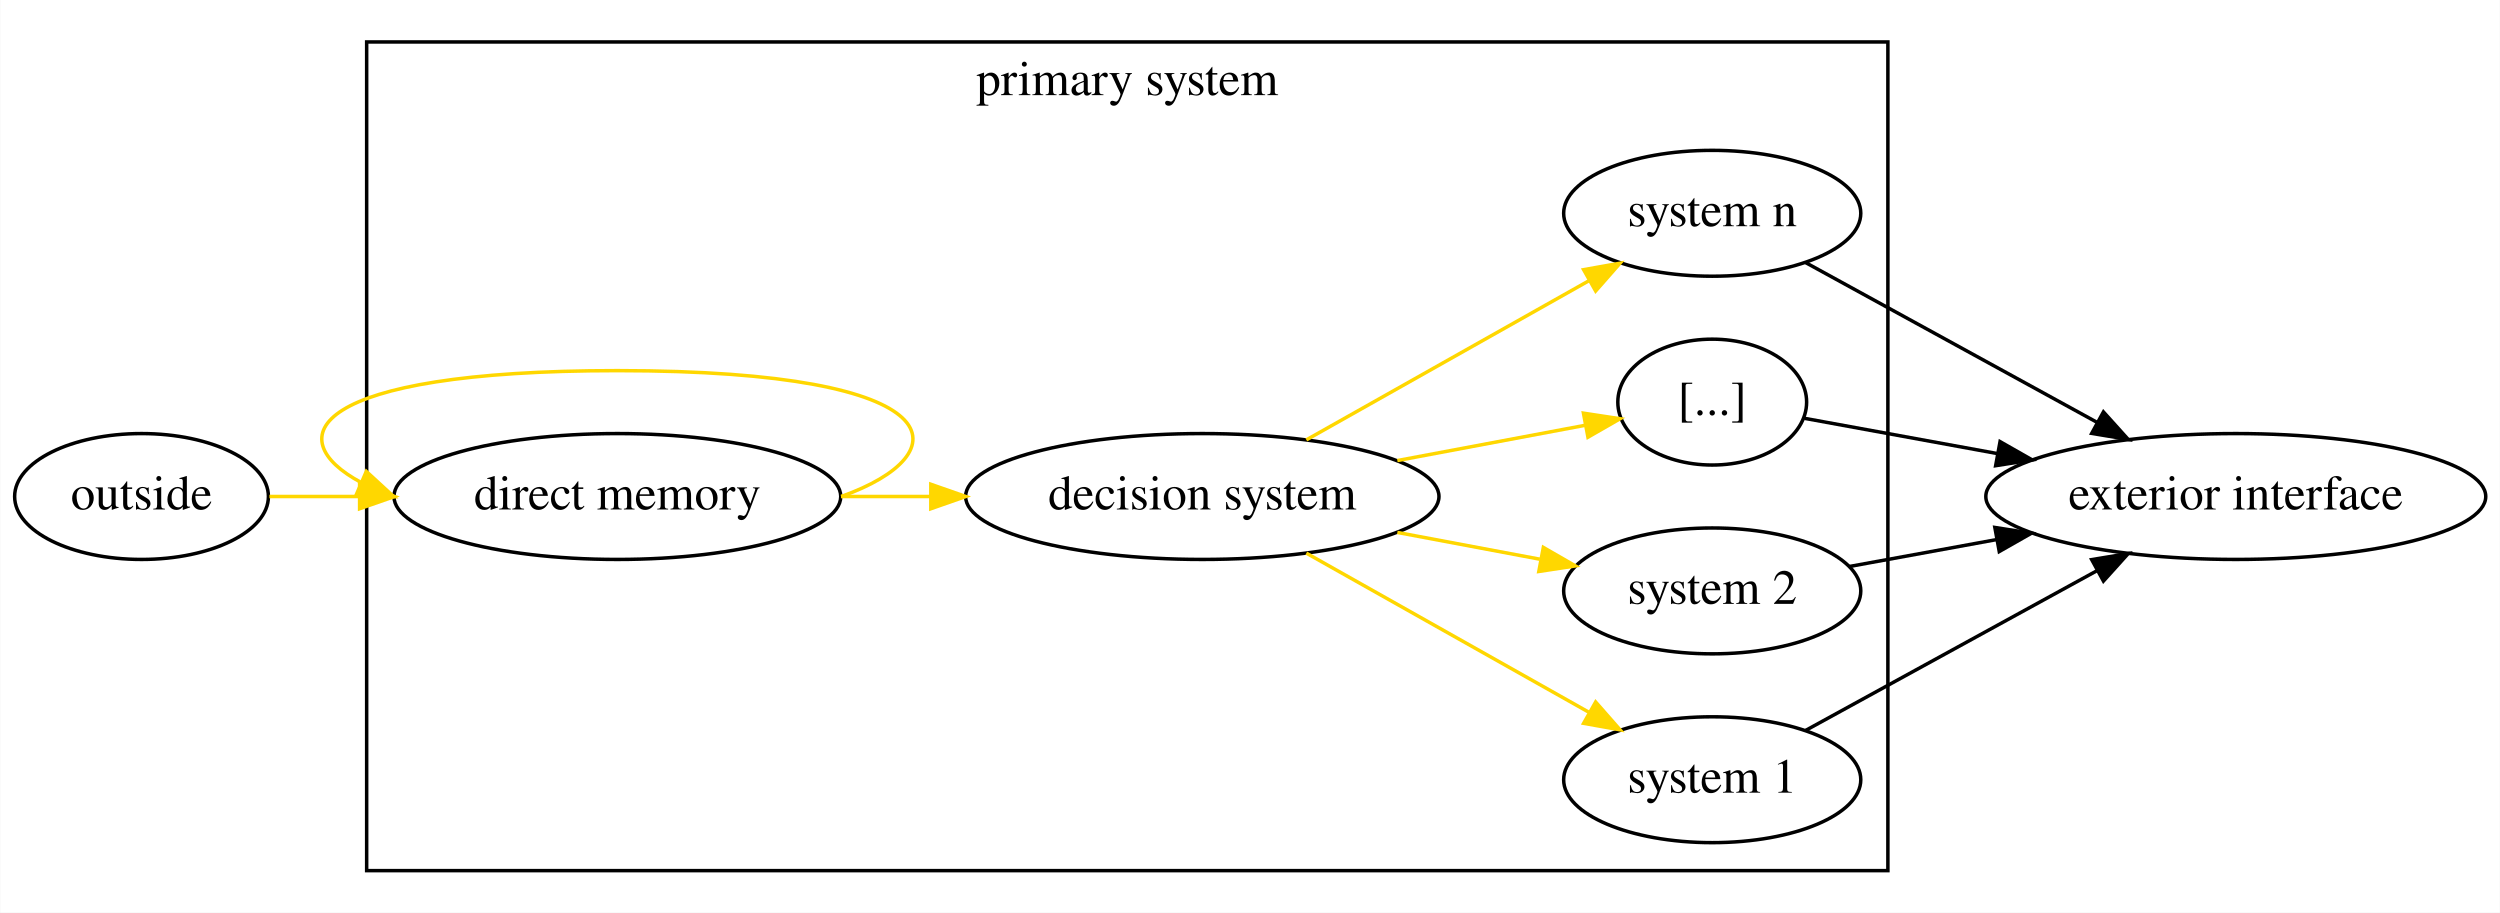
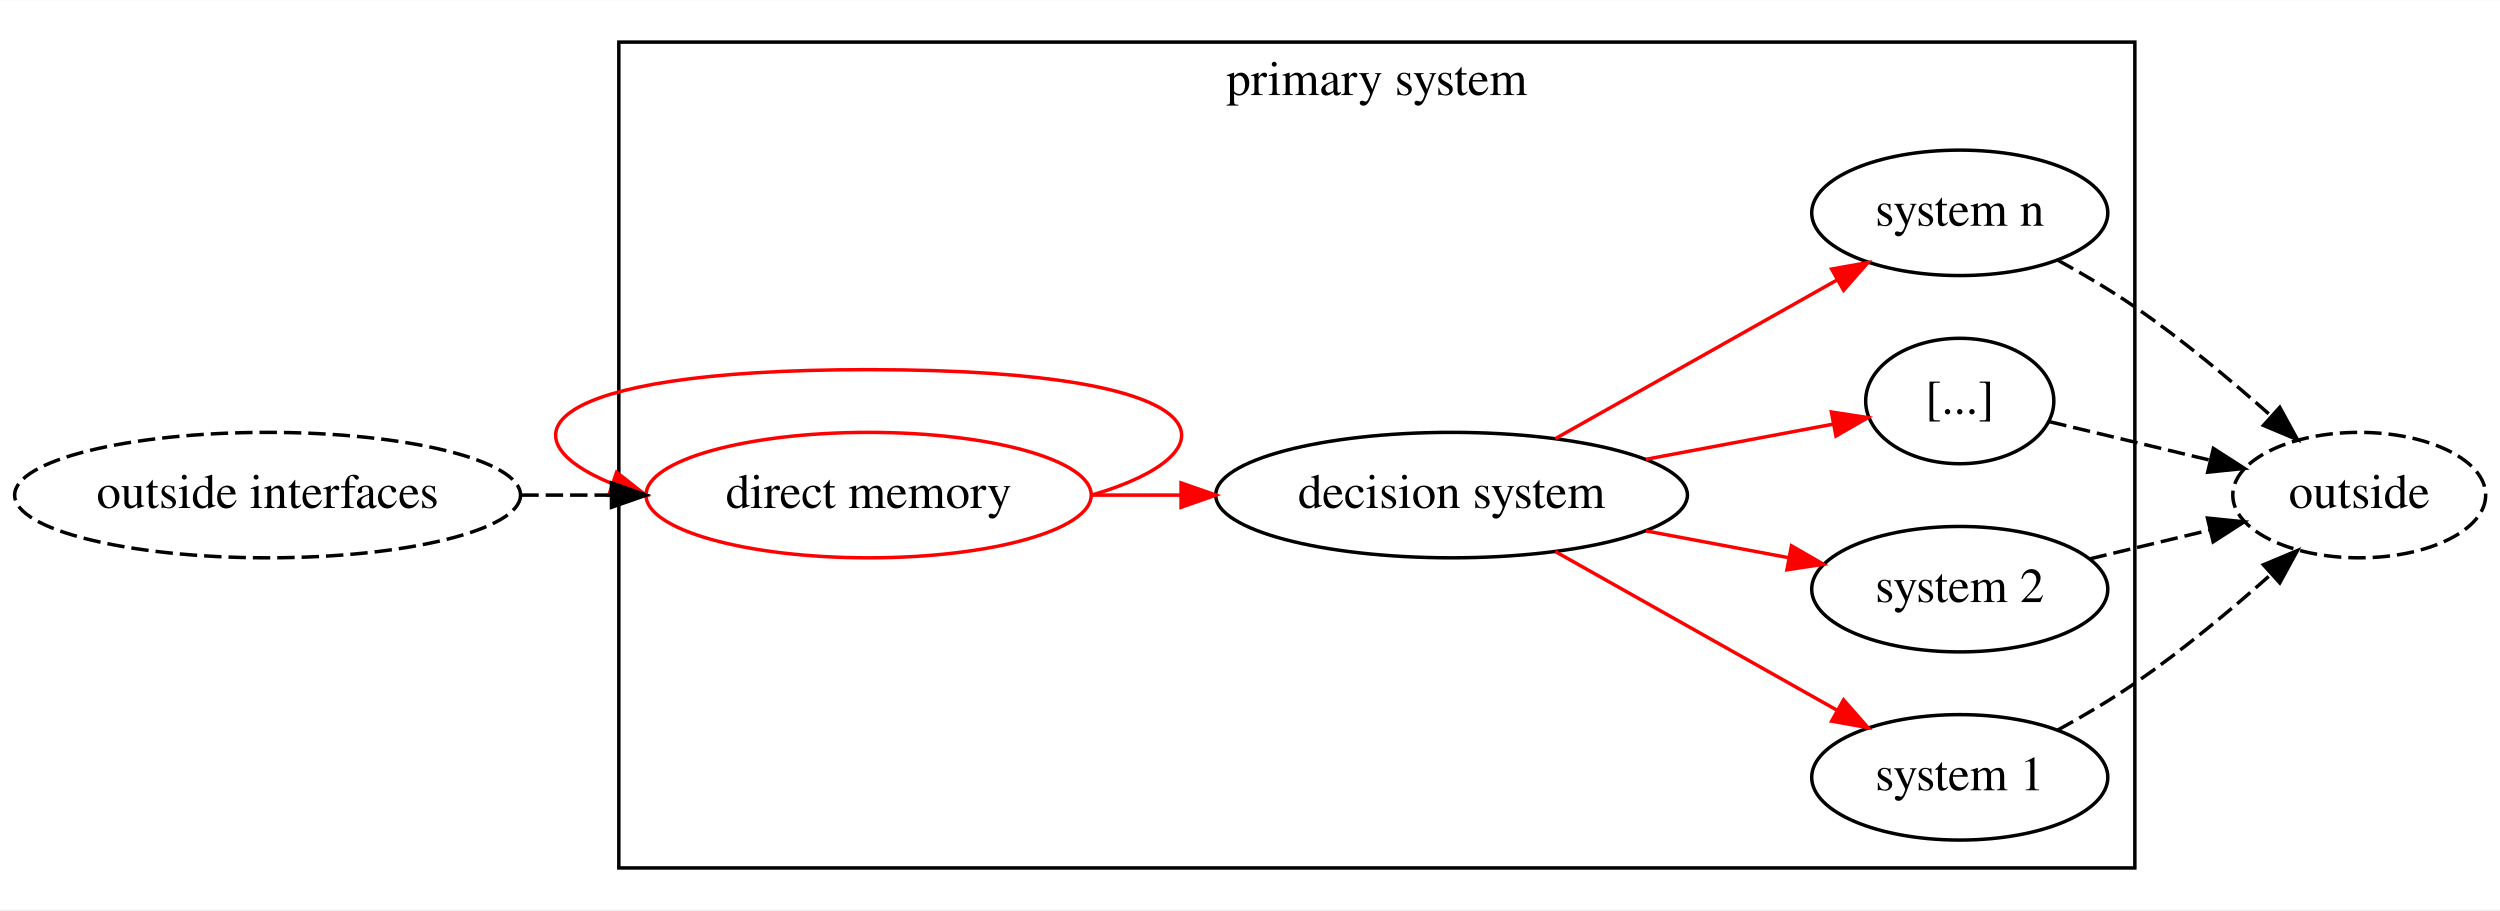
- <svg xmlns="http://www.w3.org/2000/svg" width="715pt" height="261pt" viewBox="0.00 0.00 714.85 261.00">
+ <svg xmlns="http://www.w3.org/2000/svg" width="717pt" height="261pt" viewBox="0.00 0.00 717.45 261.00">
  <g id="graph0" class="graph" transform="scale(1 1) rotate(0) translate(4 257)">
-     <polygon fill="white" stroke="transparent" points="-4,4 -4,-257 710.85,-257 710.85,4 -4,4" />
+     <polygon fill="white" stroke="transparent" points="-4,4 -4,-257 713.45,-257 713.45,4 -4,4" />
    <g id="clust1" class="cluster">
-       <polygon fill="none" stroke="black" points="100.79,-8 100.79,-245 535.86,-245 535.86,-8 100.79,-8" />
-       <text text-anchor="middle" x="318.33" y="-229.8" font-family="Times,serif" font-size="14.00">primary system</text>
+       <polygon fill="none" stroke="black" points="173.59,-8 173.59,-245 608.66,-245 608.66,-8 173.59,-8" />
+       <text text-anchor="middle" x="391.12" y="-229.8" font-family="Times,serif" font-size="14.00">primary system</text>
    </g>
    <g id="node1" class="node">
-       <ellipse fill="none" stroke="black" cx="172.49" cy="-115" rx="63.89" ry="18" />
-       <text text-anchor="middle" x="172.49" y="-111.3" font-family="Times,serif" font-size="14.00">direct memory</text>
+       <ellipse fill="none" stroke="red" cx="245.28" cy="-115" rx="63.89" ry="18" />
+       <text text-anchor="middle" x="245.28" y="-111.3" font-family="Times,serif" font-size="14.00">direct memory</text>
+     </g>
+     <g id="edge2" class="edge">
+       <path fill="none" stroke="red" d="M309.28,-115C350.78,-127 350.78,-151 245.28,-151 148.85,-151 140.56,-130.95 171.54,-118.34" />
+       <polygon fill="red" stroke="red" points="172.96,-121.55 181.28,-115 170.69,-114.93 172.96,-121.55" />
+     </g>
+     <g id="node2" class="node">
+       <ellipse fill="none" stroke="black" cx="412.57" cy="-115" rx="67.69" ry="18" />
+       <text text-anchor="middle" x="412.57" y="-111.3" font-family="Times,serif" font-size="14.00">decision system</text>
+     </g>
+     <g id="edge1" class="edge">
+       <path fill="none" stroke="red" d="M309.24,-115C317.63,-115 326.32,-115 334.91,-115" />
+       <polygon fill="red" stroke="red" points="334.94,-118.5 344.94,-115 334.94,-111.5 334.94,-118.5" />
+     </g>
+     <g id="node3" class="node">
+       <ellipse fill="none" stroke="black" cx="558.41" cy="-34" rx="42.49" ry="18" />
+       <text text-anchor="middle" x="558.41" y="-30.3" font-family="Times,serif" font-size="14.00">system 1</text>
    </g>
    <g id="edge3" class="edge">
-       <path fill="none" stroke="gold" d="M236.49,-115C270.49,-127 270.49,-151 172.49,-151 84.44,-151 75.5,-131.63 99.25,-118.99" />
-       <polygon fill="gold" stroke="gold" points="100.69,-122.18 108.49,-115 97.92,-115.75 100.69,-122.18" />
+       <path fill="none" stroke="red" d="M442.33,-98.8C465.6,-85.7 498.42,-67.22 523.06,-53.34" />
+       <polygon fill="red" stroke="red" points="525.07,-56.23 532.07,-48.27 521.64,-50.13 525.07,-56.23" />
    </g>
-     <g id="node2" class="node">
-       <ellipse fill="none" stroke="black" cx="339.78" cy="-115" rx="67.69" ry="18" />
-       <text text-anchor="middle" x="339.78" y="-111.3" font-family="Times,serif" font-size="14.00">decision system</text>
-     </g>
-     <g id="edge2" class="edge">
-       <path fill="none" stroke="gold" d="M236.45,-115C244.84,-115 253.52,-115 262.12,-115" />
-       <polygon fill="gold" stroke="gold" points="262.14,-118.5 272.14,-115 262.14,-111.5 262.14,-118.5" />
-     </g>
-     <g id="node3" class="node">
-       <ellipse fill="none" stroke="black" cx="485.62" cy="-34" rx="42.49" ry="18" />
-       <text text-anchor="middle" x="485.62" y="-30.3" font-family="Times,serif" font-size="14.00">system 1</text>
+     <g id="node4" class="node">
+       <ellipse fill="none" stroke="black" cx="558.41" cy="-88" rx="42.49" ry="18" />
+       <text text-anchor="middle" x="558.41" y="-84.3" font-family="Times,serif" font-size="14.00">system 2</text>
    </g>
    <g id="edge4" class="edge">
-       <path fill="none" stroke="gold" d="M369.54,-98.8C392.8,-85.7 425.62,-67.22 450.27,-53.34" />
-       <polygon fill="gold" stroke="gold" points="452.28,-56.23 459.27,-48.27 448.84,-50.13 452.28,-56.23" />
+       <path fill="none" stroke="red" d="M468.36,-104.72C481.77,-102.2 496.02,-99.52 509.09,-97.07" />
+       <polygon fill="red" stroke="red" points="510.11,-100.44 519.29,-95.15 508.82,-93.56 510.11,-100.44" />
    </g>
-     <g id="node4" class="node">
-       <ellipse fill="none" stroke="black" cx="485.62" cy="-88" rx="42.49" ry="18" />
-       <text text-anchor="middle" x="485.62" y="-84.3" font-family="Times,serif" font-size="14.00">system 2</text>
+     <g id="node5" class="node">
+       <ellipse fill="none" stroke="black" cx="558.41" cy="-142" rx="27" ry="18" />
+       <text text-anchor="middle" x="558.41" y="-138.3" font-family="Times,serif" font-size="14.00">[...]</text>
    </g>
    <g id="edge5" class="edge">
-       <path fill="none" stroke="gold" d="M395.57,-104.72C408.97,-102.2 423.22,-99.52 436.3,-97.07" />
-       <polygon fill="gold" stroke="gold" points="437.32,-100.44 446.5,-95.15 436.03,-93.56 437.32,-100.44" />
+       <path fill="none" stroke="red" d="M468.36,-125.28C486.34,-128.66 505.83,-132.32 521.98,-135.35" />
+       <polygon fill="red" stroke="red" points="521.58,-138.84 532.06,-137.24 522.88,-131.96 521.58,-138.84" />
    </g>
-     <g id="node5" class="node">
-       <ellipse fill="none" stroke="black" cx="485.62" cy="-142" rx="27" ry="18" />
-       <text text-anchor="middle" x="485.62" y="-138.3" font-family="Times,serif" font-size="14.00">[...]</text>
+     <g id="node6" class="node">
+       <ellipse fill="none" stroke="black" cx="558.41" cy="-196" rx="42.49" ry="18" />
+       <text text-anchor="middle" x="558.41" y="-192.3" font-family="Times,serif" font-size="14.00">system n</text>
    </g>
    <g id="edge6" class="edge">
-       <path fill="none" stroke="gold" d="M395.57,-125.28C413.54,-128.66 433.03,-132.32 449.18,-135.35" />
-       <polygon fill="gold" stroke="gold" points="448.79,-138.84 459.27,-137.24 450.08,-131.96 448.79,-138.84" />
+       <path fill="none" stroke="red" d="M442.33,-131.2C465.6,-144.3 498.42,-162.78 523.06,-176.66" />
+       <polygon fill="red" stroke="red" points="521.64,-179.87 532.07,-181.73 525.07,-173.77 521.64,-179.87" />
    </g>
-     <g id="node6" class="node">
-       <ellipse fill="none" stroke="black" cx="485.62" cy="-196" rx="42.49" ry="18" />
-       <text text-anchor="middle" x="485.62" y="-192.3" font-family="Times,serif" font-size="14.00">system n</text>
+     <g id="node8" class="node">
+       <ellipse fill="none" stroke="black" stroke-dasharray="5,2" cx="673.05" cy="-115" rx="36.29" ry="18" />
+       <text text-anchor="middle" x="673.05" y="-111.3" font-family="Times,serif" font-size="14.00">outside</text>
+     </g>
+     <g id="edge8" class="edge">
+       <path fill="none" stroke="black" stroke-dasharray="5,2" d="M586.58,-47.61C593.93,-51.63 601.75,-56.24 608.66,-61 622.29,-70.4 636.42,-82.2 647.87,-92.37" />
+       <polygon fill="black" stroke="black" points="645.56,-95 655.33,-99.1 650.25,-89.81 645.56,-95" />
+     </g>
+     <g id="edge9" class="edge">
+       <path fill="none" stroke="black" stroke-dasharray="5,2" d="M595.67,-96.69C606.71,-99.34 618.94,-102.27 630.32,-105" />
+       <polygon fill="black" stroke="black" points="629.5,-108.4 640.04,-107.33 631.13,-101.59 629.5,-108.4" />
+     </g>
+     <g id="edge10" class="edge">
+       <path fill="none" stroke="black" stroke-dasharray="5,2" d="M584.13,-136.07C597.62,-132.84 614.7,-128.75 630.2,-125.03" />
+       <polygon fill="black" stroke="black" points="631.2,-128.39 640.11,-122.66 629.57,-121.58 631.2,-128.39" />
+     </g>
+     <g id="edge11" class="edge">
+       <path fill="none" stroke="black" stroke-dasharray="5,2" d="M586.58,-182.39C593.93,-178.37 601.75,-173.76 608.66,-169 622.29,-159.6 636.42,-147.8 647.87,-137.63" />
+       <polygon fill="black" stroke="black" points="650.25,-140.19 655.33,-130.9 645.56,-135 650.25,-140.19" />
+     </g>
+     <g id="node7" class="node">
+       <ellipse fill="none" stroke="black" stroke-dasharray="5,2" cx="72.79" cy="-115" rx="72.59" ry="18" />
+       <text text-anchor="middle" x="72.79" y="-111.3" font-family="Times,serif" font-size="14.00">outside interfaces</text>
    </g>
    <g id="edge7" class="edge">
-       <path fill="none" stroke="gold" d="M369.54,-131.2C392.8,-144.3 425.62,-162.78 450.27,-176.66" />
-       <polygon fill="gold" stroke="gold" points="448.84,-179.87 459.27,-181.73 452.28,-173.77 448.84,-179.87" />
-     </g>
-     <g id="node8" class="node">
-       <ellipse fill="none" stroke="black" cx="635.36" cy="-115" rx="71.49" ry="18" />
-       <text text-anchor="middle" x="635.36" y="-111.3" font-family="Times,serif" font-size="14.00">exterior interface</text>
-     </g>
-     <g id="edge8" class="edge">
-       <path fill="none" stroke="black" d="M512.35,-48.11C535.35,-60.72 569.38,-79.37 595.66,-93.78" />
-       <polygon fill="black" stroke="black" points="594.15,-96.95 604.6,-98.68 597.51,-90.81 594.15,-96.95" />
-     </g>
-     <g id="edge9" class="edge">
-       <path fill="none" stroke="black" d="M524.66,-94.95C537.58,-97.31 552.43,-100.03 566.95,-102.68" />
-       <polygon fill="black" stroke="black" points="566.45,-106.15 576.92,-104.5 567.71,-99.26 566.45,-106.15" />
-     </g>
-     <g id="edge10" class="edge">
-       <path fill="none" stroke="black" d="M512.01,-137.36C527.33,-134.56 547.62,-130.85 567.27,-127.26" />
-       <polygon fill="black" stroke="black" points="567.94,-130.7 577.14,-125.46 566.68,-123.81 567.94,-130.7" />
-     </g>
-     <g id="edge11" class="edge">
-       <path fill="none" stroke="black" d="M512.35,-181.89C535.35,-169.28 569.38,-150.63 595.66,-136.22" />
-       <polygon fill="black" stroke="black" points="597.51,-139.19 604.6,-131.32 594.15,-133.05 597.51,-139.19" />
-     </g>
-     <g id="node7" class="node">
-       <ellipse fill="none" stroke="black" cx="36.4" cy="-115" rx="36.29" ry="18" />
-       <text text-anchor="middle" x="36.4" y="-111.3" font-family="Times,serif" font-size="14.00">outside</text>
-     </g>
-     <g id="edge1" class="edge">
-       <path fill="none" stroke="gold" d="M72.98,-115C80.98,-115 89.76,-115 98.68,-115" />
-       <polygon fill="gold" stroke="gold" points="98.77,-118.5 108.77,-115 98.77,-111.5 98.77,-118.5" />
+       <path fill="none" stroke="black" stroke-dasharray="5,2" d="M145.6,-115C154.08,-115 162.73,-115 171.23,-115" />
+       <polygon fill="black" stroke="black" points="171.48,-118.5 181.48,-115 171.48,-111.5 171.48,-118.5" />
    </g>
  </g>
</svg>
